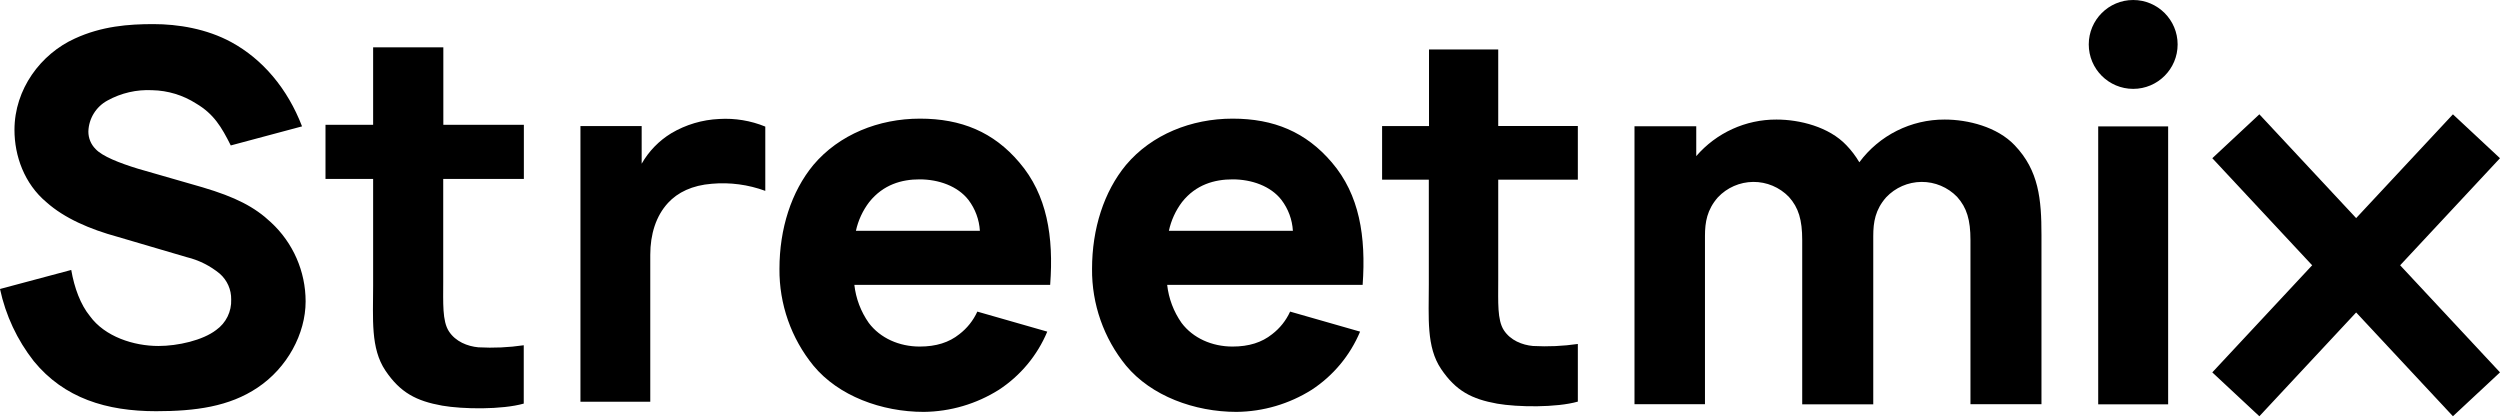
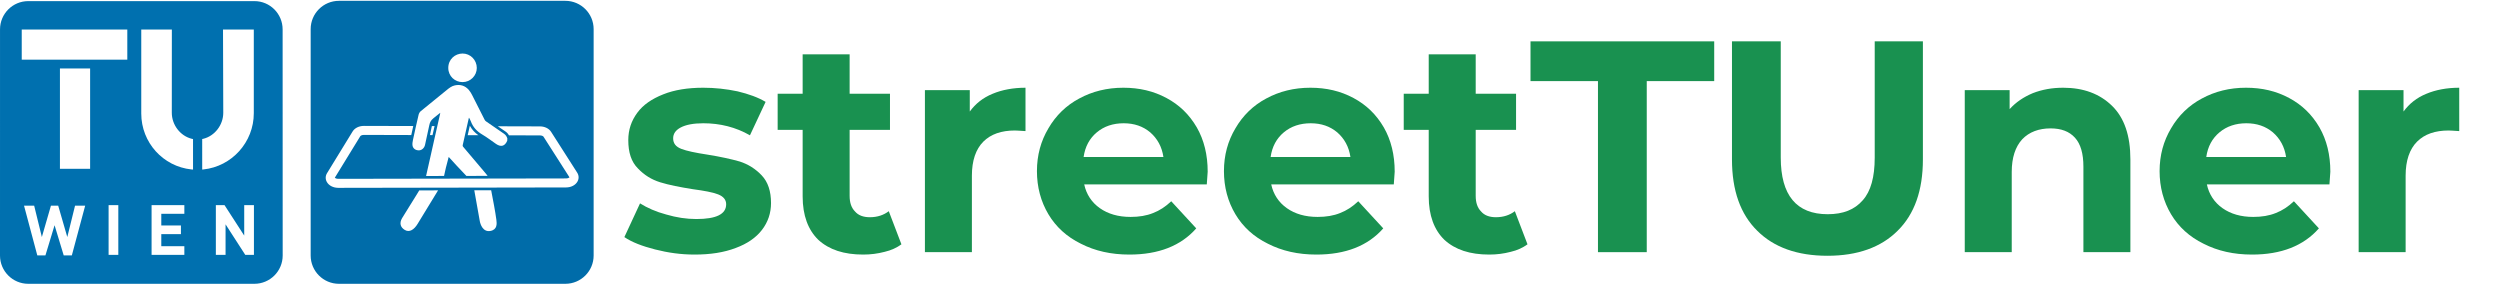
- <svg xmlns="http://www.w3.org/2000/svg" data-name="Layer 1" viewBox="0 0 656.61 109.32">
-   <path d="M201 33.25v16.88a32.42 32.42 0 00-14-1.87c-5.22.4-9 2.28-11.52 5-3.22 3.48-4.69 8.3-4.69 13.66v38.6h-18.34V33.11h16.08V43a22.31 22.31 0 017.77-8 27 27 0 0112.6-3.75 27.51 27.51 0 0112.1 2zM393.5 73.72c0 5.63-.27 10.32 1.47 13s4.83 3.89 7.64 4.15a59.63 59.63 0 0011.8-.53v15.14c-5.63 1.61-15.82 1.47-21.18.54-6.7-1.21-10.85-3.35-14.74-9.12s-3.22-13.4-3.22-22.11v-27.6H363V33.11h12.32V13h18.18v20.1h20.91v14.09H393.5zM536.18 61.7v44.46h-18.65V63.05c0-5.27-.95-8.51-3.51-11.35a12.89 12.89 0 00-18.65.14C492.53 55.08 492 58.32 492 62v44.19h-18.66V63.05c0-5.27-.94-8.51-3.51-11.35a12.89 12.89 0 00-18.65.14c-2.83 3.24-3.38 6.48-3.38 10.13v44.19h-18.51v-73h16.22V41a27.69 27.69 0 0121.08-9.6c6.08 0 13.78 1.9 18.37 6.76a23.85 23.85 0 013.38 4.46 27.77 27.77 0 0122.43-11.22c6.08 0 13.78 1.9 18.38 6.76 6.35 6.65 7.03 14.22 7.03 23.54zM569.45 33.19v73h-18.37v-73z" />
-   <circle cx="560.27" cy="11.67" r="11.67" />
-   <path d="M228.18 84.81c3 4 8 6.21 13.37 6.21 4.33 0 7.71-1.08 10.41-3.24a15.61 15.61 0 004.73-5.94l18.37 5.26a33.86 33.86 0 01-12.7 15.27 37.73 37.73 0 01-19.73 5.81c-11.08 0-22.43-4.19-29-12.16a39.65 39.65 0 01-8.91-25.4c0-10.54 3.1-20.27 8.91-27.3 6.76-8 17.16-12.16 28-12.16s19.33 3.52 26.08 11.49c7.3 8.51 9.06 19.46 8.11 32.16h-51.43a21.49 21.49 0 003.79 10zm.13-31.76a19.24 19.24 0 00-3.51 7.57h32.56a14.89 14.89 0 00-3-8.11c-2.84-3.65-7.84-5.4-12.84-5.4-4.7 0-9.52 1.35-13.21 5.94zM310.33 84.81c3 4 8 6.21 13.38 6.21 4.32 0 7.7-1.08 10.4-3.24a15.61 15.61 0 004.73-5.94l18.38 5.26a33.93 33.93 0 01-12.7 15.27 37.79 37.79 0 01-19.73 5.81c-11.08 0-22.43-4.19-29.05-12.16a39.61 39.61 0 01-8.92-25.4c0-10.54 3.11-20.27 8.92-27.3 6.75-8 17.16-12.16 28-12.16s19.26 3.52 26.05 11.49c7.29 8.51 9 19.46 8.1 32.16h-51.34a21.48 21.48 0 003.78 10zm.14-31.76a19.26 19.26 0 00-3.47 7.57h32.57a14.82 14.82 0 00-3-8.11c-2.83-3.65-7.83-5.4-12.83-5.4-4.74 0-9.63 1.35-13.27 5.94zM60.61 38.2c-2.44-4.88-4.47-8.27-9.08-11A22.25 22.25 0 0040 23.69a22 22 0 00-11.79 2.72 9.58 9.58 0 00-5 8.13 6.45 6.45 0 001.9 4.61c1.76 1.9 6.23 3.66 11.12 5.16l16.95 4.88c8.67 2.57 13.69 5.15 18 9.22a28.26 28.26 0 019.09 20.75c0 8.54-4.88 17.49-12.61 22.64-7.45 5.02-16.4 6.2-26.66 6.2-13 0-24.14-3.39-32.13-13.15A46.39 46.39 0 010 75.9l18.71-5c.82 4.73 2.44 9.1 4.89 12.1 3.93 5.43 11.52 7.87 18 7.87 5.15 0 11.66-1.49 15.19-4.21a9.37 9.37 0 003.93-8 8.79 8.79 0 00-3-6.78 21.72 21.72 0 00-8.68-4.34l-18.12-5.33c-7.32-2-14-4.89-18.71-9.09-5.84-4.88-8.41-12.2-8.41-19 0-10.72 6.91-19.94 15.86-24 7.05-3.25 14.11-3.79 20.61-3.79s14 1.22 20.48 4.74C69 15.56 75.53 23.29 79.33 33.19zM116.41 73.87c0 5.69-.27 10.44 1.49 13.15s4.88 3.93 7.73 4.2a59.48 59.48 0 0011.93-.54V106c-5.69 1.62-16 1.49-21.42.54-6.78-1.22-11-3.39-14.92-9.22S98 83.77 98 75V47H85.49V32.78H98V12.44h18.44v20.34h21.15V47h-21.18zM644.246 30.028l12.36 11.526-63.201 67.774-12.36-11.525z" />
-   <path d="M656.608 97.798l-12.36 11.526-63.2-67.774 12.36-11.526z" />
+ <svg xmlns="http://www.w3.org/2000/svg" width="100%" height="100%" viewBox="0 0 963 110" version="1.1" xml:space="preserve" style="fill-rule:evenodd;clip-rule:evenodd;stroke-linejoin:round;stroke-miterlimit:2;">
+   <g id="FVV_Logo_blau" transform="matrix(0.0922865,0,0,0.0922865,174.169,54.82)">
+     <g transform="matrix(1,0,0,1,-590.552,-590.55)">
+       <clipPath id="_clip1">
+         <rect x="0" y="0" width="1181.1" height="1181.1" />
+       </clipPath>
+       <g clip-path="url(#_clip1)">
+         <g transform="matrix(4.16667,0,0,4.16667,1113.82,427.126)">
+           <g id="Layer-1">
+             <path d="M0,78.444C-2.013,82.128 -6.421,84.422 -11.504,84.429L-239.608,84.83L-239.639,84.83C-244.682,84.83 -249.079,82.572 -251.12,78.932C-252.697,76.121 -252.626,72.917 -250.925,70.141L-237.302,47.928L-235.88,45.611L-225.29,28.342C-223.182,24.905 -218.86,22.775 -214.003,22.775L-213.957,22.775L-164.558,22.913C-165.206,25.802 -165.867,28.805 -166.546,31.938L-213.982,31.803L-214.003,31.803C-215.925,31.803 -217.28,32.553 -217.593,33.064L-226.73,47.964L-228.001,50.036L-243.118,74.683C-242.73,75.094 -241.58,75.798 -239.639,75.798L-239.624,75.798L-11.521,75.4C-9.588,75.396 -8.443,74.698 -8.054,74.289L-23.196,50.597L-34.092,33.552C-34.413,33.049 -35.77,32.304 -37.658,32.299L-68.692,32.213C-69.548,30.64 -70.708,29.367 -72.204,28.356C-74.732,26.645 -77.239,24.93 -79.825,23.152L-37.634,23.27C-32.885,23.283 -28.612,25.36 -26.484,28.69L-14.188,47.925L-0.338,69.593C1.435,72.368 1.558,75.592 0,78.444M-87.227,128.002C-94.736,129.405 -97.313,121.401 -97.909,118.101C-99.421,109.726 -101.635,96.966 -103.407,87.286L-86.503,87.256C-84.629,96.937 -82.349,108.716 -81.278,116.872C-80.78,120.67 -80.262,126.699 -87.227,128.002M-160.221,121C-163.679,126.636 -168.307,129.798 -172.98,127.031C-177.564,124.316 -178.604,120.04 -175.717,115.159C-172.41,109.565 -164.122,96.69 -160.797,91.108C-160.054,89.86 -159.294,88.622 -158.535,87.382L-139.689,87.348C-145.851,97.446 -154.471,111.623 -160.221,121M-147.827,31.989C-147.171,28.99 -146.524,25.97 -145.911,22.965L-143.201,22.972C-143.882,25.964 -144.57,28.989 -145.249,31.998L-147.827,31.989ZM-99.291,32.127L-110.021,32.095C-109.339,29.074 -108.657,26.061 -107.98,23.072C-107.941,22.901 -107.902,22.726 -107.864,22.555C-107.771,22.731 -107.674,22.902 -107.577,23.073C-105.604,26.608 -102.861,29.603 -99.291,32.127M-157.017,8.004C-148.32,0.819 -139.499,-6.213 -130.769,-13.357C-128.381,-15.309 -125.949,-17.142 -122.895,-17.807C-117.449,-18.993 -112.713,-17.553 -109.005,-13.396C-107.596,-11.818 -106.496,-9.906 -105.521,-8.008C-101.314,0.188 -97.216,8.438 -93.043,16.65C-92.725,17.277 -92.255,17.815 -91.678,18.215C-85.711,22.369 -79.735,26.511 -73.714,30.587C-71.979,31.76 -70.936,33.328 -70.31,35.271C-70.346,36.098 -70.379,36.843 -70.416,37.673C-72.747,43.131 -76.653,44.243 -81.627,40.831C-86.215,37.683 -90.624,34.237 -95.408,31.427C-100.828,28.244 -104.735,24.033 -106.882,18.135C-107.323,16.923 -108.035,15.808 -108.641,14.614C-108.813,14.763 -108.866,14.786 -108.874,14.82C-110.936,23.92 -113.002,33.016 -115.024,42.125C-115.121,42.556 -114.98,43.202 -114.699,43.536C-114.053,44.302 -113.404,45.068 -112.757,45.837C-105.846,54.039 -98.916,62.224 -91.972,70.399C-91.293,71.2 -90.614,71.993 -90.038,72.842L-111.321,72.881C-117.768,66.087 -126.148,57.265 -128.458,54.474C-129.189,53.59 -129.278,54.446 -129.349,54.751C-129.425,55.082 -129.444,55.424 -129.535,55.753C-131.818,63.985 -132.207,66.217 -133.25,70.873C-133.402,71.554 -133.549,72.238 -133.695,72.921L-151.699,72.952C-151.617,72.581 -151.536,72.211 -151.452,71.842C-150.148,66.12 -148.861,60.392 -147.576,54.666C-146.035,47.797 -144.5,40.925 -142.953,34.058C-141.205,26.303 -139.426,18.555 -137.667,10.803C-137.598,10.502 -137.59,10.186 -137.528,9.666C-138.744,10.632 -139.842,11.493 -140.926,12.371C-142.079,13.304 -142.923,13.963 -144.386,15.158C-146.802,17.133 -147.886,19.163 -148.455,21.965C-149.808,28.616 -151.304,35.24 -152.776,41.868C-153.469,44.98 -156.039,47.232 -158.827,47.274C-162.073,47.324 -164.764,45.565 -165.273,42.528C-165.573,40.744 -165.259,38.779 -164.873,36.97C-163.062,28.495 -161.187,20.032 -159.186,11.601C-158.874,10.292 -158.045,8.851 -157.017,8.004M-115.15,-49.721C-107.294,-49.743 -100.89,-43.219 -100.896,-35.254C-100.9,-27.473 -107.321,-21.093 -115.15,-21.091C-122.813,-21.077 -129.475,-27.018 -129.462,-35.32C-129.449,-44.032 -122.57,-49.702 -115.15,-49.721M-12.198,-102.511L-238.97,-102.511C-254.625,-102.511 -267.316,-89.82 -267.316,-74.163L-267.316,152.607C-267.316,168.262 -254.625,180.955 -238.97,180.955L-12.198,180.955C3.457,180.955 16.147,168.262 16.147,152.607L16.147,-74.163C16.147,-89.82 3.457,-102.511 -12.198,-102.511" style="fill:rgb(0,108,169);fill-rule:nonzero;" />
+           </g>
+         </g>
+       </g>
+     </g>
+   </g>
+   <g id="TU_Signet_CMYK" transform="matrix(0.115242,0,0,0.115242,54.5,54.82)">
+     <g transform="matrix(1,0,0,1,-472.917,-472.917)">
+       <clipPath id="_clip2">
+         <rect x="0" y="0" width="945.833" height="945.833" />
+       </clipPath>
+       <g clip-path="url(#_clip2)">
+         <g transform="matrix(4.16667,0,0,4.16667,0,0)">
+           <path d="M204.094,0.229C216.61,0.229 226.725,10.387 226.725,22.918L226.772,204.313C226.772,216.843 216.579,227 204.063,227L22.678,227C10.162,227 0,216.843 0,204.313L0.016,22.918C0.016,10.387 10.146,0.229 22.662,0.229L204.094,0.229ZM48.08,134.727L48.08,54.266L72.293,54.266L72.293,134.727L48.08,134.727ZM17.434,23.01L102.126,23.01L102.126,47.223L17.434,47.223L17.434,23.01ZM68.327,164.324L60.199,164.324L53.978,189.492L46.691,164.324L40.862,164.324L33.575,189.492L27.409,164.324L19.282,164.324L29.932,204.233L36.433,204.233L43.776,180.018L51.12,204.233L57.622,204.233L68.327,164.324ZM203.706,203.787L203.706,163.877L195.914,163.877L195.914,188.316L180.107,163.877L173.157,163.877L173.157,203.787L180.948,203.787L180.948,179.292L196.755,203.787L203.706,203.787ZM147.888,203.787L147.888,196.836L129.391,196.836L129.391,187.139L145.142,187.139L145.142,180.188L129.391,180.188L129.391,170.829L147.888,170.829L147.888,163.877L121.599,163.877L121.599,203.787L147.888,203.787ZM94.911,203.787L94.911,163.877L87.119,163.877L87.119,203.787L94.911,203.787ZM154.854,135.369L153.573,135.261C130.873,132.891 113.321,113.71 113.321,90.383L113.321,23.01L137.861,23.01L137.821,89.786C137.821,99.551 144.612,108.333 153.724,110.646C154.125,110.742 154.437,110.806 154.846,110.878L154.854,135.369ZM162.202,110.843C162.57,110.776 162.843,110.732 163.203,110.646C172.317,108.334 179.109,99.552 179.109,89.786L178.9,23.01L203.597,23.01L203.597,90.137C203.62,113.464 185.905,132.864 163.203,135.262L162.207,135.365L162.202,110.843Z" style="fill:rgb(0,112,175);" />
+         </g>
+       </g>
+     </g>
+   </g>
+   <g transform="matrix(0.960786,0,0,1.14481,68.984,280.402)">
+     <g id="Schrift-als-Form">
+       <g>
+         <g transform="matrix(120.735,0,0,101.327,176.11,-160.089)">
+           <path d="M0.253,0.008C0.208,0.008 0.165,0.002 0.122,-0.009C0.079,-0.02 0.045,-0.033 0.02,-0.05L0.072,-0.162C0.096,-0.147 0.125,-0.134 0.159,-0.125C0.193,-0.115 0.226,-0.11 0.259,-0.11C0.325,-0.11 0.358,-0.126 0.358,-0.159C0.358,-0.174 0.349,-0.185 0.331,-0.192C0.313,-0.199 0.285,-0.204 0.248,-0.209C0.204,-0.216 0.168,-0.223 0.139,-0.232C0.11,-0.241 0.086,-0.256 0.065,-0.278C0.043,-0.3 0.033,-0.331 0.033,-0.372C0.033,-0.406 0.043,-0.436 0.063,-0.463C0.082,-0.489 0.111,-0.509 0.149,-0.524C0.186,-0.539 0.231,-0.546 0.282,-0.546C0.32,-0.546 0.358,-0.542 0.396,-0.534C0.433,-0.525 0.464,-0.514 0.489,-0.499L0.437,-0.388C0.39,-0.415 0.338,-0.428 0.282,-0.428C0.249,-0.428 0.224,-0.423 0.207,-0.414C0.19,-0.405 0.182,-0.393 0.182,-0.378C0.182,-0.361 0.191,-0.35 0.209,-0.343C0.227,-0.336 0.256,-0.33 0.295,-0.324C0.339,-0.317 0.375,-0.309 0.403,-0.301C0.431,-0.292 0.455,-0.277 0.476,-0.255C0.497,-0.233 0.507,-0.202 0.507,-0.163C0.507,-0.13 0.497,-0.1 0.477,-0.074C0.457,-0.048 0.428,-0.028 0.39,-0.014C0.351,0.001 0.306,0.008 0.253,0.008Z" style="fill:rgb(25,145,80);fill-rule:nonzero;" />
+         </g>
+         <g transform="matrix(120.735,0,0,101.327,239.013,-160.089)">
+           <path d="M0.419,-0.026C0.404,-0.015 0.385,-0.006 0.363,-0.001C0.34,0.005 0.317,0.008 0.292,0.008C0.228,0.008 0.179,-0.008 0.143,-0.041C0.109,-0.074 0.091,-0.122 0.091,-0.185L0.091,-0.406L0.008,-0.406L0.008,-0.526L0.091,-0.526L0.091,-0.657L0.247,-0.657L0.247,-0.526L0.381,-0.526L0.381,-0.406L0.247,-0.406L0.247,-0.187C0.247,-0.164 0.253,-0.147 0.265,-0.135C0.276,-0.122 0.293,-0.116 0.314,-0.116C0.339,-0.116 0.36,-0.123 0.377,-0.136L0.419,-0.026Z" style="fill:rgb(25,145,80);fill-rule:nonzero;" />
+         </g>
+         <g transform="matrix(120.735,0,0,101.327,290.325,-160.089)">
+           <path d="M0.221,-0.467C0.24,-0.493 0.265,-0.513 0.297,-0.526C0.328,-0.539 0.365,-0.546 0.406,-0.546L0.406,-0.402C0.389,-0.403 0.377,-0.404 0.371,-0.404C0.326,-0.404 0.291,-0.392 0.266,-0.367C0.241,-0.342 0.228,-0.304 0.228,-0.254L0.228,-0L0.072,-0L0.072,-0.538L0.221,-0.538L0.221,-0.467Z" style="fill:rgb(25,145,80);fill-rule:nonzero;" />
+         </g>
+         <g transform="matrix(120.735,0,0,101.327,340.067,-160.089)">
+           <path d="M0.599,-0.267C0.599,-0.265 0.598,-0.251 0.596,-0.225L0.189,-0.225C0.196,-0.192 0.214,-0.165 0.241,-0.146C0.268,-0.127 0.302,-0.117 0.343,-0.117C0.371,-0.117 0.396,-0.121 0.418,-0.13C0.439,-0.138 0.459,-0.151 0.478,-0.169L0.561,-0.079C0.51,-0.021 0.436,0.008 0.339,0.008C0.278,0.008 0.225,-0.004 0.178,-0.028C0.131,-0.051 0.095,-0.084 0.07,-0.126C0.045,-0.168 0.032,-0.216 0.032,-0.269C0.032,-0.322 0.045,-0.369 0.07,-0.411C0.095,-0.454 0.129,-0.487 0.172,-0.51C0.216,-0.534 0.265,-0.546 0.319,-0.546C0.372,-0.546 0.419,-0.535 0.462,-0.512C0.505,-0.489 0.538,-0.457 0.563,-0.414C0.587,-0.372 0.599,-0.323 0.599,-0.267ZM0.32,-0.428C0.285,-0.428 0.255,-0.418 0.231,-0.398C0.207,-0.378 0.192,-0.351 0.187,-0.316L0.452,-0.316C0.447,-0.35 0.432,-0.377 0.408,-0.398C0.384,-0.418 0.355,-0.428 0.32,-0.428Z" style="fill:rgb(25,145,80);fill-rule:nonzero;" />
+         </g>
+         <g transform="matrix(120.735,0,0,101.327,415.044,-160.089)">
+           <path d="M0.599,-0.267C0.599,-0.265 0.598,-0.251 0.596,-0.225L0.189,-0.225C0.196,-0.192 0.214,-0.165 0.241,-0.146C0.268,-0.127 0.302,-0.117 0.343,-0.117C0.371,-0.117 0.396,-0.121 0.418,-0.13C0.439,-0.138 0.459,-0.151 0.478,-0.169L0.561,-0.079C0.51,-0.021 0.436,0.008 0.339,0.008C0.278,0.008 0.225,-0.004 0.178,-0.028C0.131,-0.051 0.095,-0.084 0.07,-0.126C0.045,-0.168 0.032,-0.216 0.032,-0.269C0.032,-0.322 0.045,-0.369 0.07,-0.411C0.095,-0.454 0.129,-0.487 0.172,-0.51C0.216,-0.534 0.265,-0.546 0.319,-0.546C0.372,-0.546 0.419,-0.535 0.462,-0.512C0.505,-0.489 0.538,-0.457 0.563,-0.414C0.587,-0.372 0.599,-0.323 0.599,-0.267ZM0.32,-0.428C0.285,-0.428 0.255,-0.418 0.231,-0.398C0.207,-0.378 0.192,-0.351 0.187,-0.316L0.452,-0.316C0.447,-0.35 0.432,-0.377 0.408,-0.398C0.384,-0.418 0.355,-0.428 0.32,-0.428Z" style="fill:rgb(25,145,80);fill-rule:nonzero;" />
+         </g>
+         <g transform="matrix(120.735,0,0,101.327,490.02,-160.089)">
+           <path d="M0.419,-0.026C0.404,-0.015 0.385,-0.006 0.363,-0.001C0.34,0.005 0.317,0.008 0.292,0.008C0.228,0.008 0.179,-0.008 0.143,-0.041C0.109,-0.074 0.091,-0.122 0.091,-0.185L0.091,-0.406L0.008,-0.406L0.008,-0.526L0.091,-0.526L0.091,-0.657L0.247,-0.657L0.247,-0.526L0.381,-0.526L0.381,-0.406L0.247,-0.406L0.247,-0.187C0.247,-0.164 0.253,-0.147 0.265,-0.135C0.276,-0.122 0.293,-0.116 0.314,-0.116C0.339,-0.116 0.36,-0.123 0.377,-0.136L0.419,-0.026Z" style="fill:rgb(25,145,80);fill-rule:nonzero;" />
+         </g>
+         <g transform="matrix(120.735,0,0,101.327,541.332,-160.089)">
+           <path d="M0.228,-0.568L0.004,-0.568L0.004,-0.7L0.614,-0.7L0.614,-0.568L0.39,-0.568L0.39,-0L0.228,-0L0.228,-0.568Z" style="fill:rgb(25,145,80);fill-rule:nonzero;" />
+         </g>
+         <g transform="matrix(120.735,0,0,101.327,613.29,-160.089)">
+           <path d="M0.394,0.012C0.294,0.012 0.216,-0.016 0.161,-0.071C0.105,-0.126 0.077,-0.205 0.077,-0.308L0.077,-0.7L0.239,-0.7L0.239,-0.314C0.239,-0.189 0.291,-0.126 0.395,-0.126C0.446,-0.126 0.484,-0.141 0.511,-0.172C0.538,-0.202 0.551,-0.249 0.551,-0.314L0.551,-0.7L0.711,-0.7L0.711,-0.308C0.711,-0.205 0.683,-0.126 0.627,-0.071C0.572,-0.016 0.494,0.012 0.394,0.012Z" style="fill:rgb(25,145,80);fill-rule:nonzero;" />
+         </g>
+         <g transform="matrix(120.735,0,0,101.327,707.221,-160.089)">
+           <path d="M0.399,-0.546C0.466,-0.546 0.52,-0.526 0.561,-0.486C0.602,-0.446 0.622,-0.387 0.622,-0.308L0.622,-0L0.466,-0L0.466,-0.284C0.466,-0.327 0.457,-0.359 0.438,-0.38C0.419,-0.401 0.392,-0.411 0.357,-0.411C0.318,-0.411 0.286,-0.399 0.263,-0.375C0.24,-0.35 0.228,-0.314 0.228,-0.266L0.228,-0L0.072,-0L0.072,-0.538L0.221,-0.538L0.221,-0.475C0.242,-0.498 0.267,-0.515 0.298,-0.528C0.329,-0.54 0.362,-0.546 0.399,-0.546Z" style="fill:rgb(25,145,80);fill-rule:nonzero;" />
+         </g>
+         <g transform="matrix(120.735,0,0,101.327,790.166,-160.089)">
+           <path d="M0.599,-0.267C0.599,-0.265 0.598,-0.251 0.596,-0.225L0.189,-0.225C0.196,-0.192 0.214,-0.165 0.241,-0.146C0.268,-0.127 0.302,-0.117 0.343,-0.117C0.371,-0.117 0.396,-0.121 0.418,-0.13C0.439,-0.138 0.459,-0.151 0.478,-0.169L0.561,-0.079C0.51,-0.021 0.436,0.008 0.339,0.008C0.278,0.008 0.225,-0.004 0.178,-0.028C0.131,-0.051 0.095,-0.084 0.07,-0.126C0.045,-0.168 0.032,-0.216 0.032,-0.269C0.032,-0.322 0.045,-0.369 0.07,-0.411C0.095,-0.454 0.129,-0.487 0.172,-0.51C0.216,-0.534 0.265,-0.546 0.319,-0.546C0.372,-0.546 0.419,-0.535 0.462,-0.512C0.505,-0.489 0.538,-0.457 0.563,-0.414C0.587,-0.372 0.599,-0.323 0.599,-0.267ZM0.32,-0.428C0.285,-0.428 0.255,-0.418 0.231,-0.398C0.207,-0.378 0.192,-0.351 0.187,-0.316L0.452,-0.316C0.447,-0.35 0.432,-0.377 0.408,-0.398C0.384,-0.418 0.355,-0.428 0.32,-0.428Z" style="fill:rgb(25,145,80);fill-rule:nonzero;" />
+         </g>
+         <g transform="matrix(120.735,0,0,101.327,865.142,-160.089)">
+           <path d="M0.221,-0.467C0.24,-0.493 0.265,-0.513 0.297,-0.526C0.328,-0.539 0.365,-0.546 0.406,-0.546L0.406,-0.402C0.389,-0.403 0.377,-0.404 0.371,-0.404C0.326,-0.404 0.291,-0.392 0.266,-0.367C0.241,-0.342 0.228,-0.304 0.228,-0.254L0.228,-0L0.072,-0L0.072,-0.538L0.221,-0.538L0.221,-0.467Z" style="fill:rgb(25,145,80);fill-rule:nonzero;" />
+         </g>
+       </g>
+     </g>
+   </g>
</svg>
